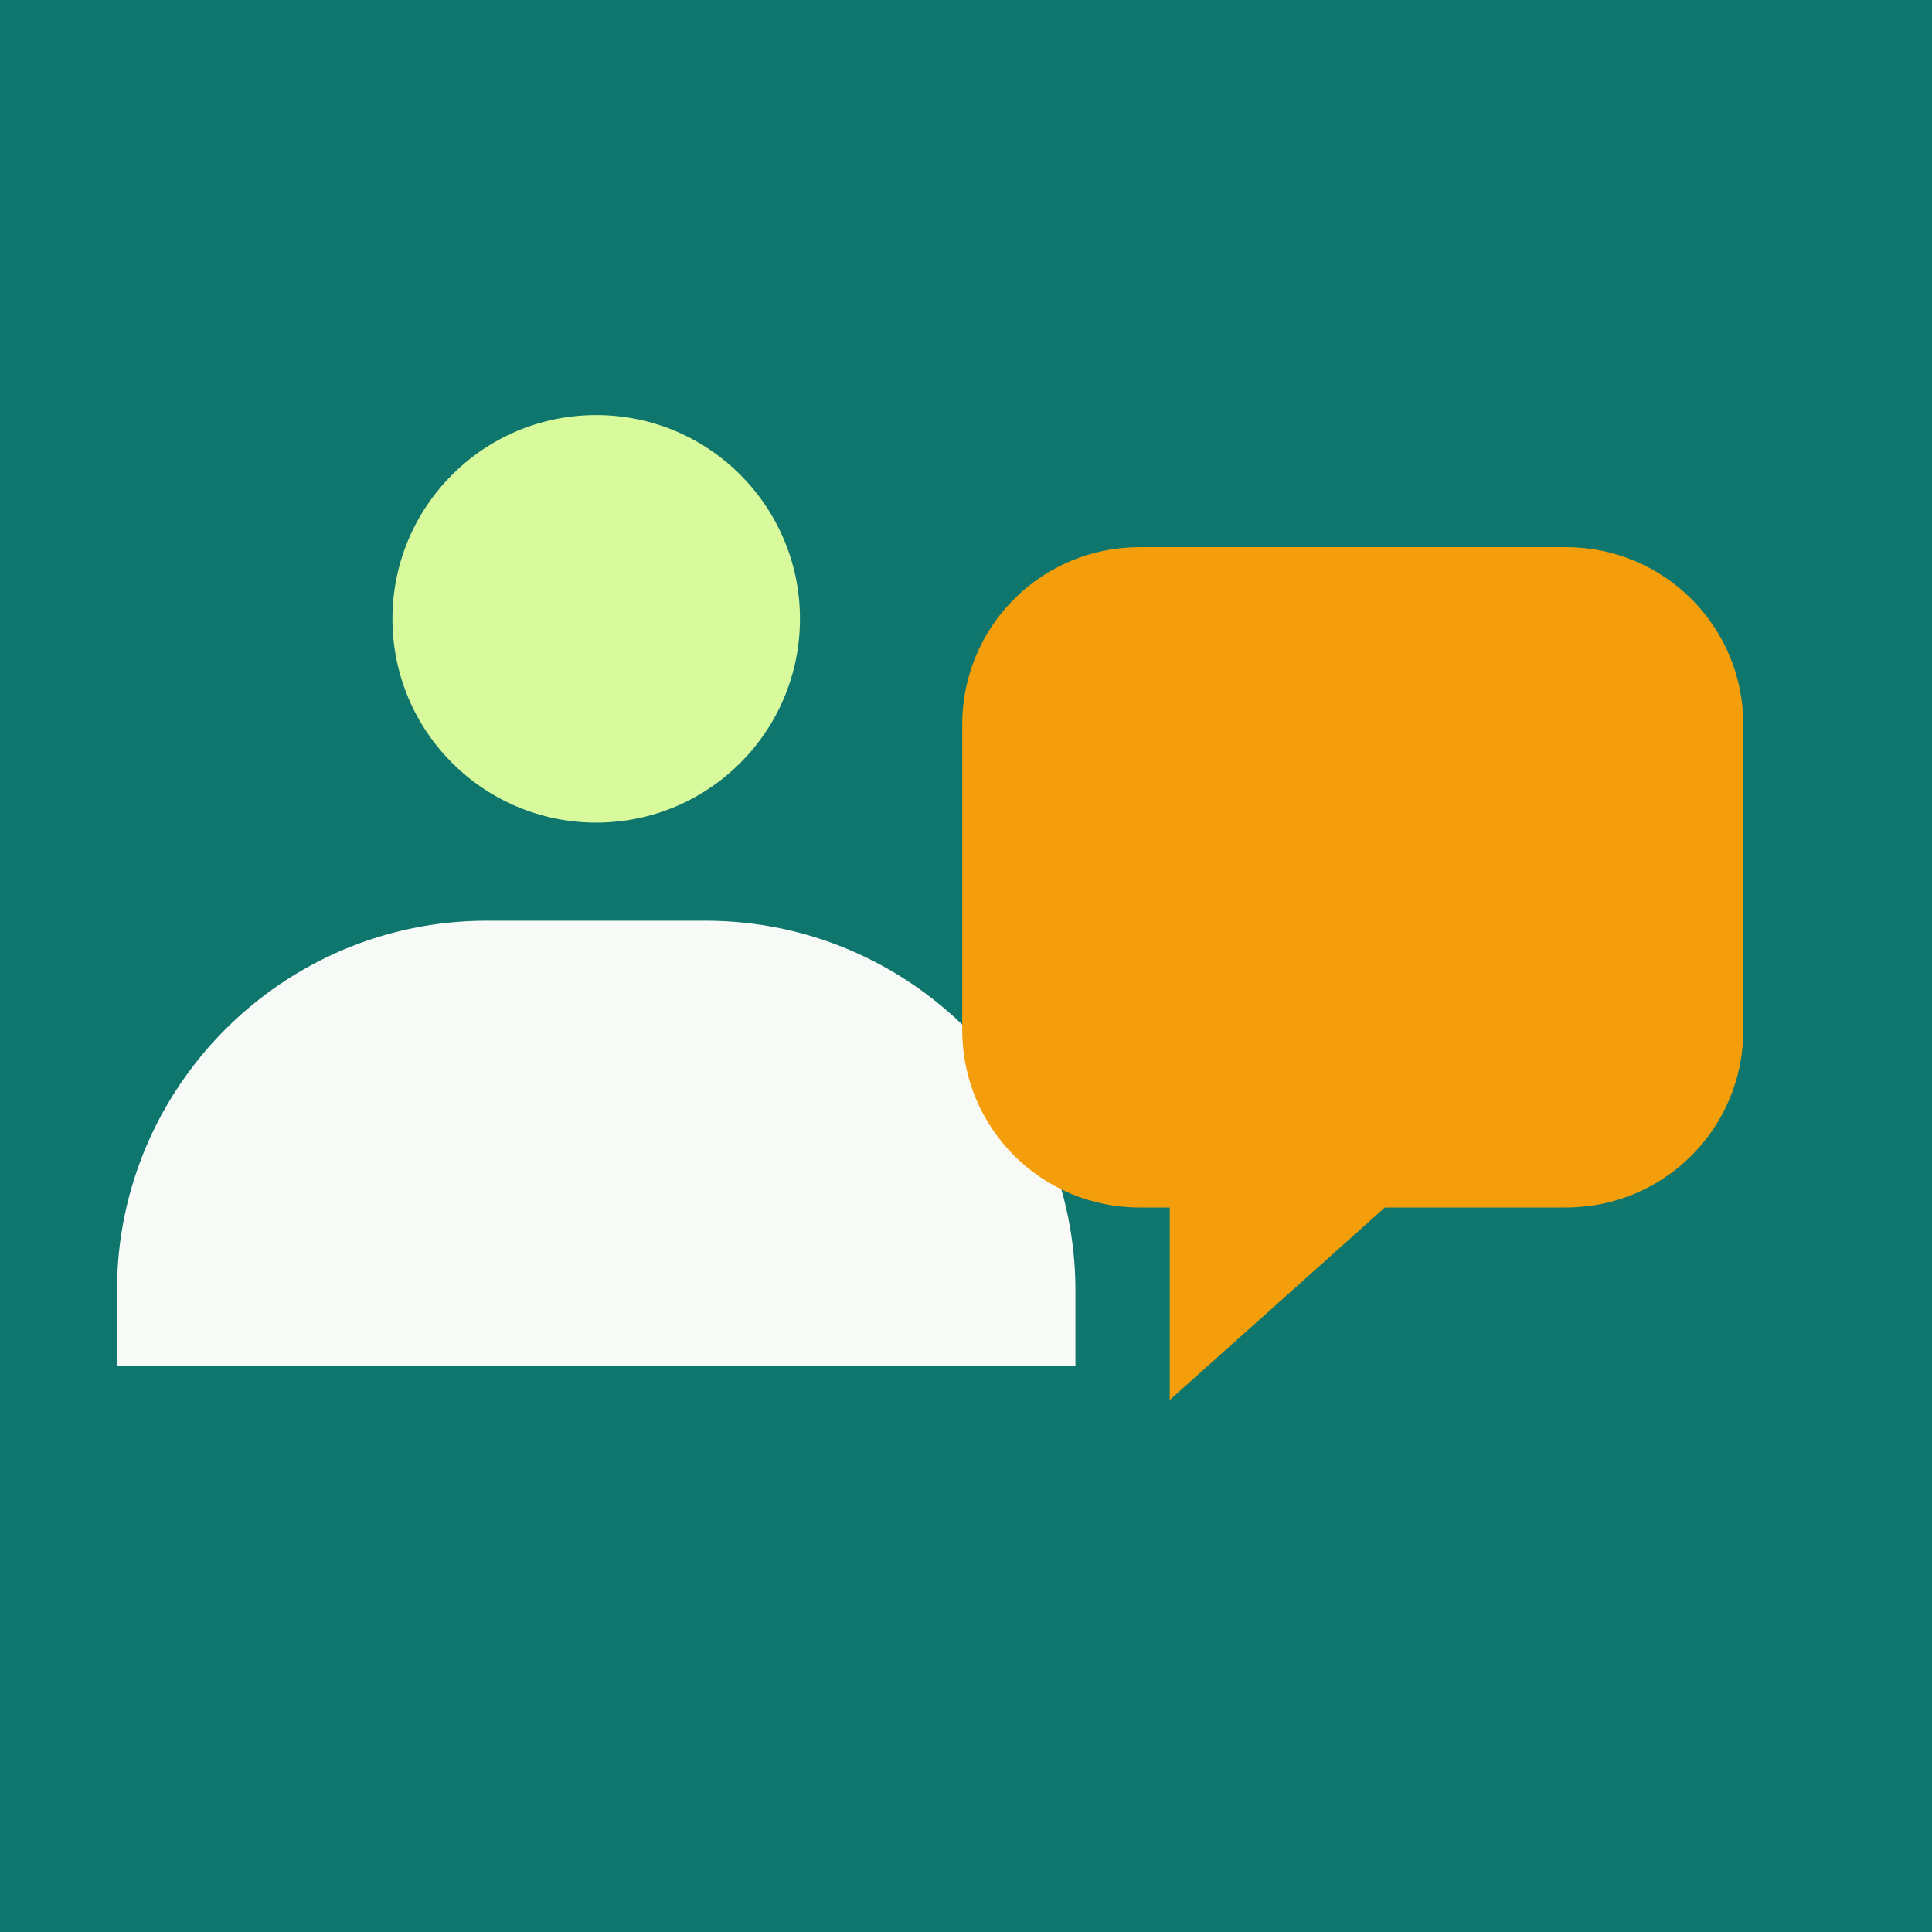
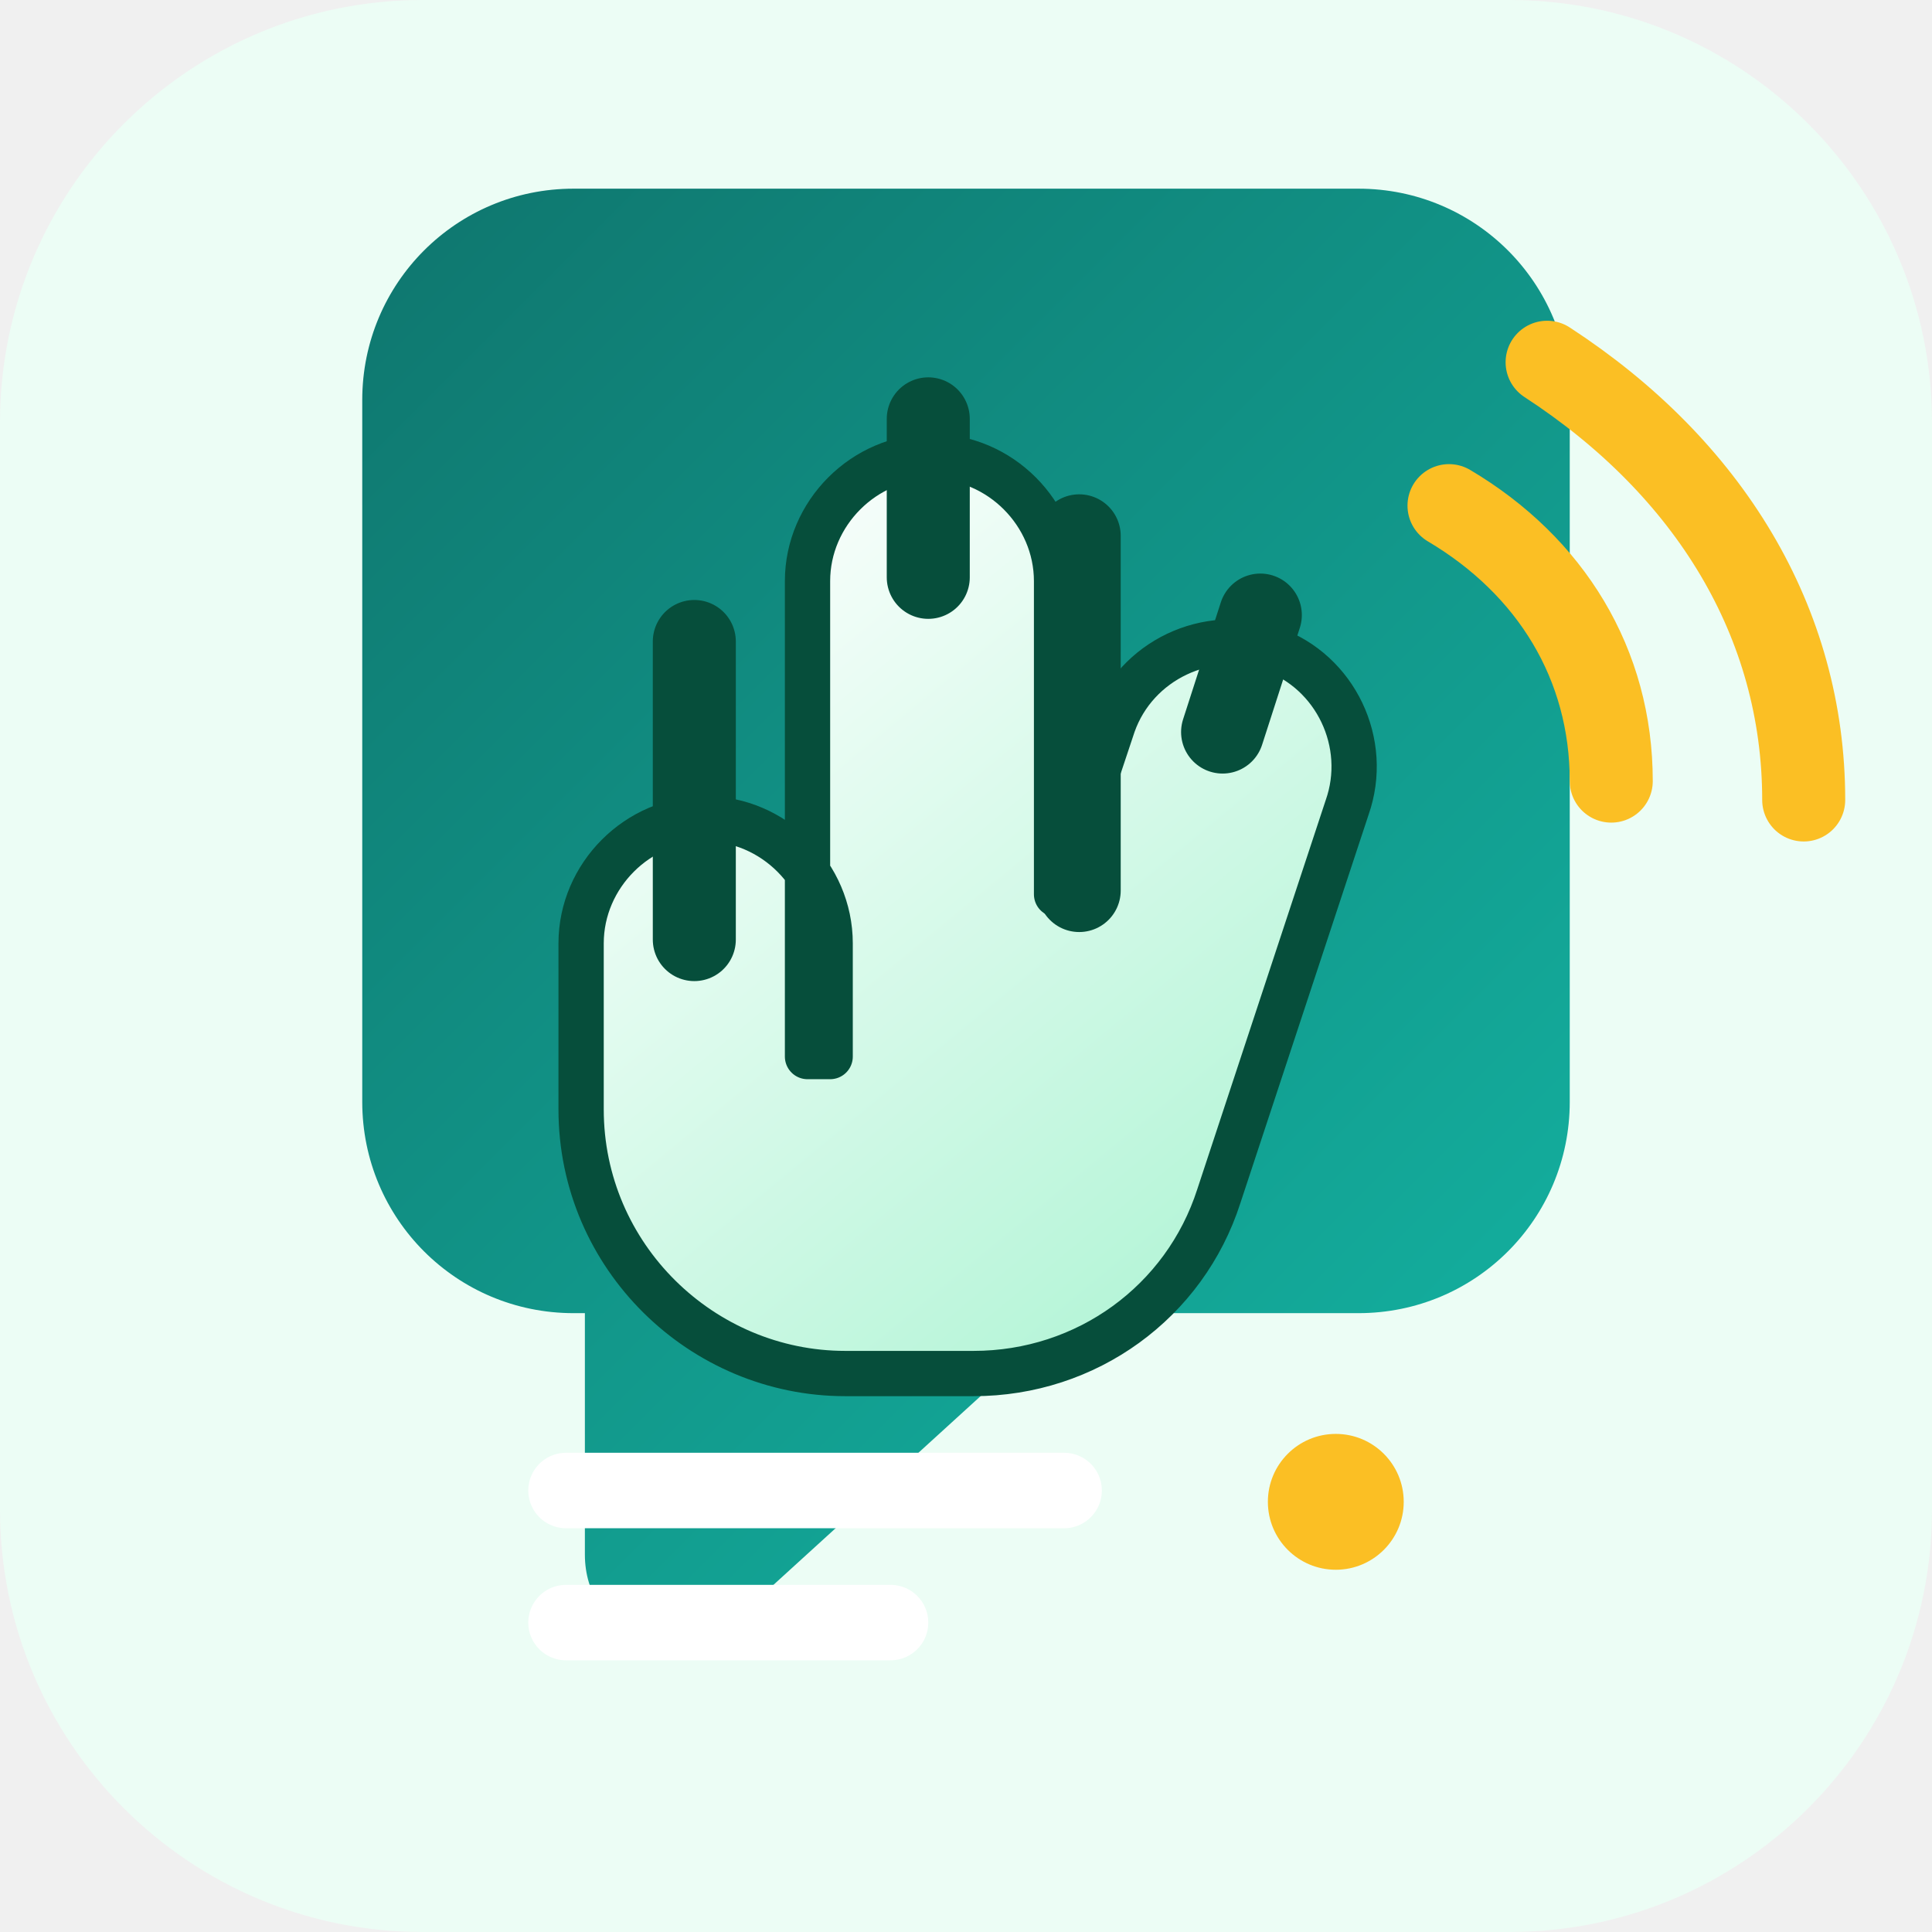
- <svg xmlns="http://www.w3.org/2000/svg" width="512" height="512" viewBox="0 0 512 512" role="img" aria-label="LibrasLive Edu">
-   <rect width="512" height="512" fill="#0f766e" />
-   <circle cx="158" cy="164" r="54" fill="#d9f99d" />
-   <path d="M129 244h58c54 0 98 44 98 98v20H31v-20c0-54 44-98 98-98Z" fill="#f8faf7" />
-   <path d="M302 145h113c26 0 47 21 47 47v81c0 26-21 47-47 47h-48l-57 51v-51h-8c-26 0-47-21-47-47v-81c0-26 21-47 47-47Z" fill="#f59e0b" />
+ <svg xmlns="http://www.w3.org/2000/svg" width="512" height="512" viewBox="0 0 512 512" role="img" aria-labelledby="title desc">
+   <rect width="512" height="512" rx="112" fill="#ecfdf5" />
+   <defs>
+     <linearGradient id="bubble" x1="78" x2="438" y1="70" y2="430" gradientUnits="userSpaceOnUse">
+       <stop offset="0" stop-color="#0f766e" />
+       <stop offset="1" stop-color="#14b8a6" />
+     </linearGradient>
+     <linearGradient id="hand" x1="162" x2="350" y1="142" y2="370" gradientUnits="userSpaceOnUse">
+       <stop offset="0" stop-color="#ffffff" />
+       <stop offset="1" stop-color="#a7f3d0" />
+     </linearGradient>
+   </defs>
+   <path fill="url(#bubble)" d="M96 106c0-31 25-56 56-56h208c31 0 56 25 56 56v186c0 31-25 56-56 56h-76l-90 82c-15 14-39 3-39-18v-64h-3c-31 0-56-25-56-56V106Z" />
+   <path fill="none" stroke="#fbbf24" stroke-linecap="round" stroke-width="22" d="M384 134c27 16 43 42 43 73M410 96c43 28 68 69 68 116" />
+   <path fill="url(#hand)" stroke="#064e3b" stroke-linejoin="round" stroke-width="12" d="M214 280V154c0-18 15-33 33-33s33 15 33 33v83l15-45c6-17 25-26 42-20s26 25 20 42l-34 103c-9 28-35 47-65 47h-34c-38 0-70-31-70-70v-44c0-18 15-33 33-33s33 15 33 33v30h-6Z" />
+   <path fill="none" stroke="#064e3b" stroke-linecap="round" stroke-width="22" d="M184 249v-79M246 153v-42M286 236v-94M324 194l10-31" />
+   <path fill="none" stroke="#ffffff" stroke-linecap="round" stroke-width="20" d="M150 395h132M150 430h86" />
+   <circle cx="354" cy="398" r="18" fill="#fbbf24" />
</svg>
